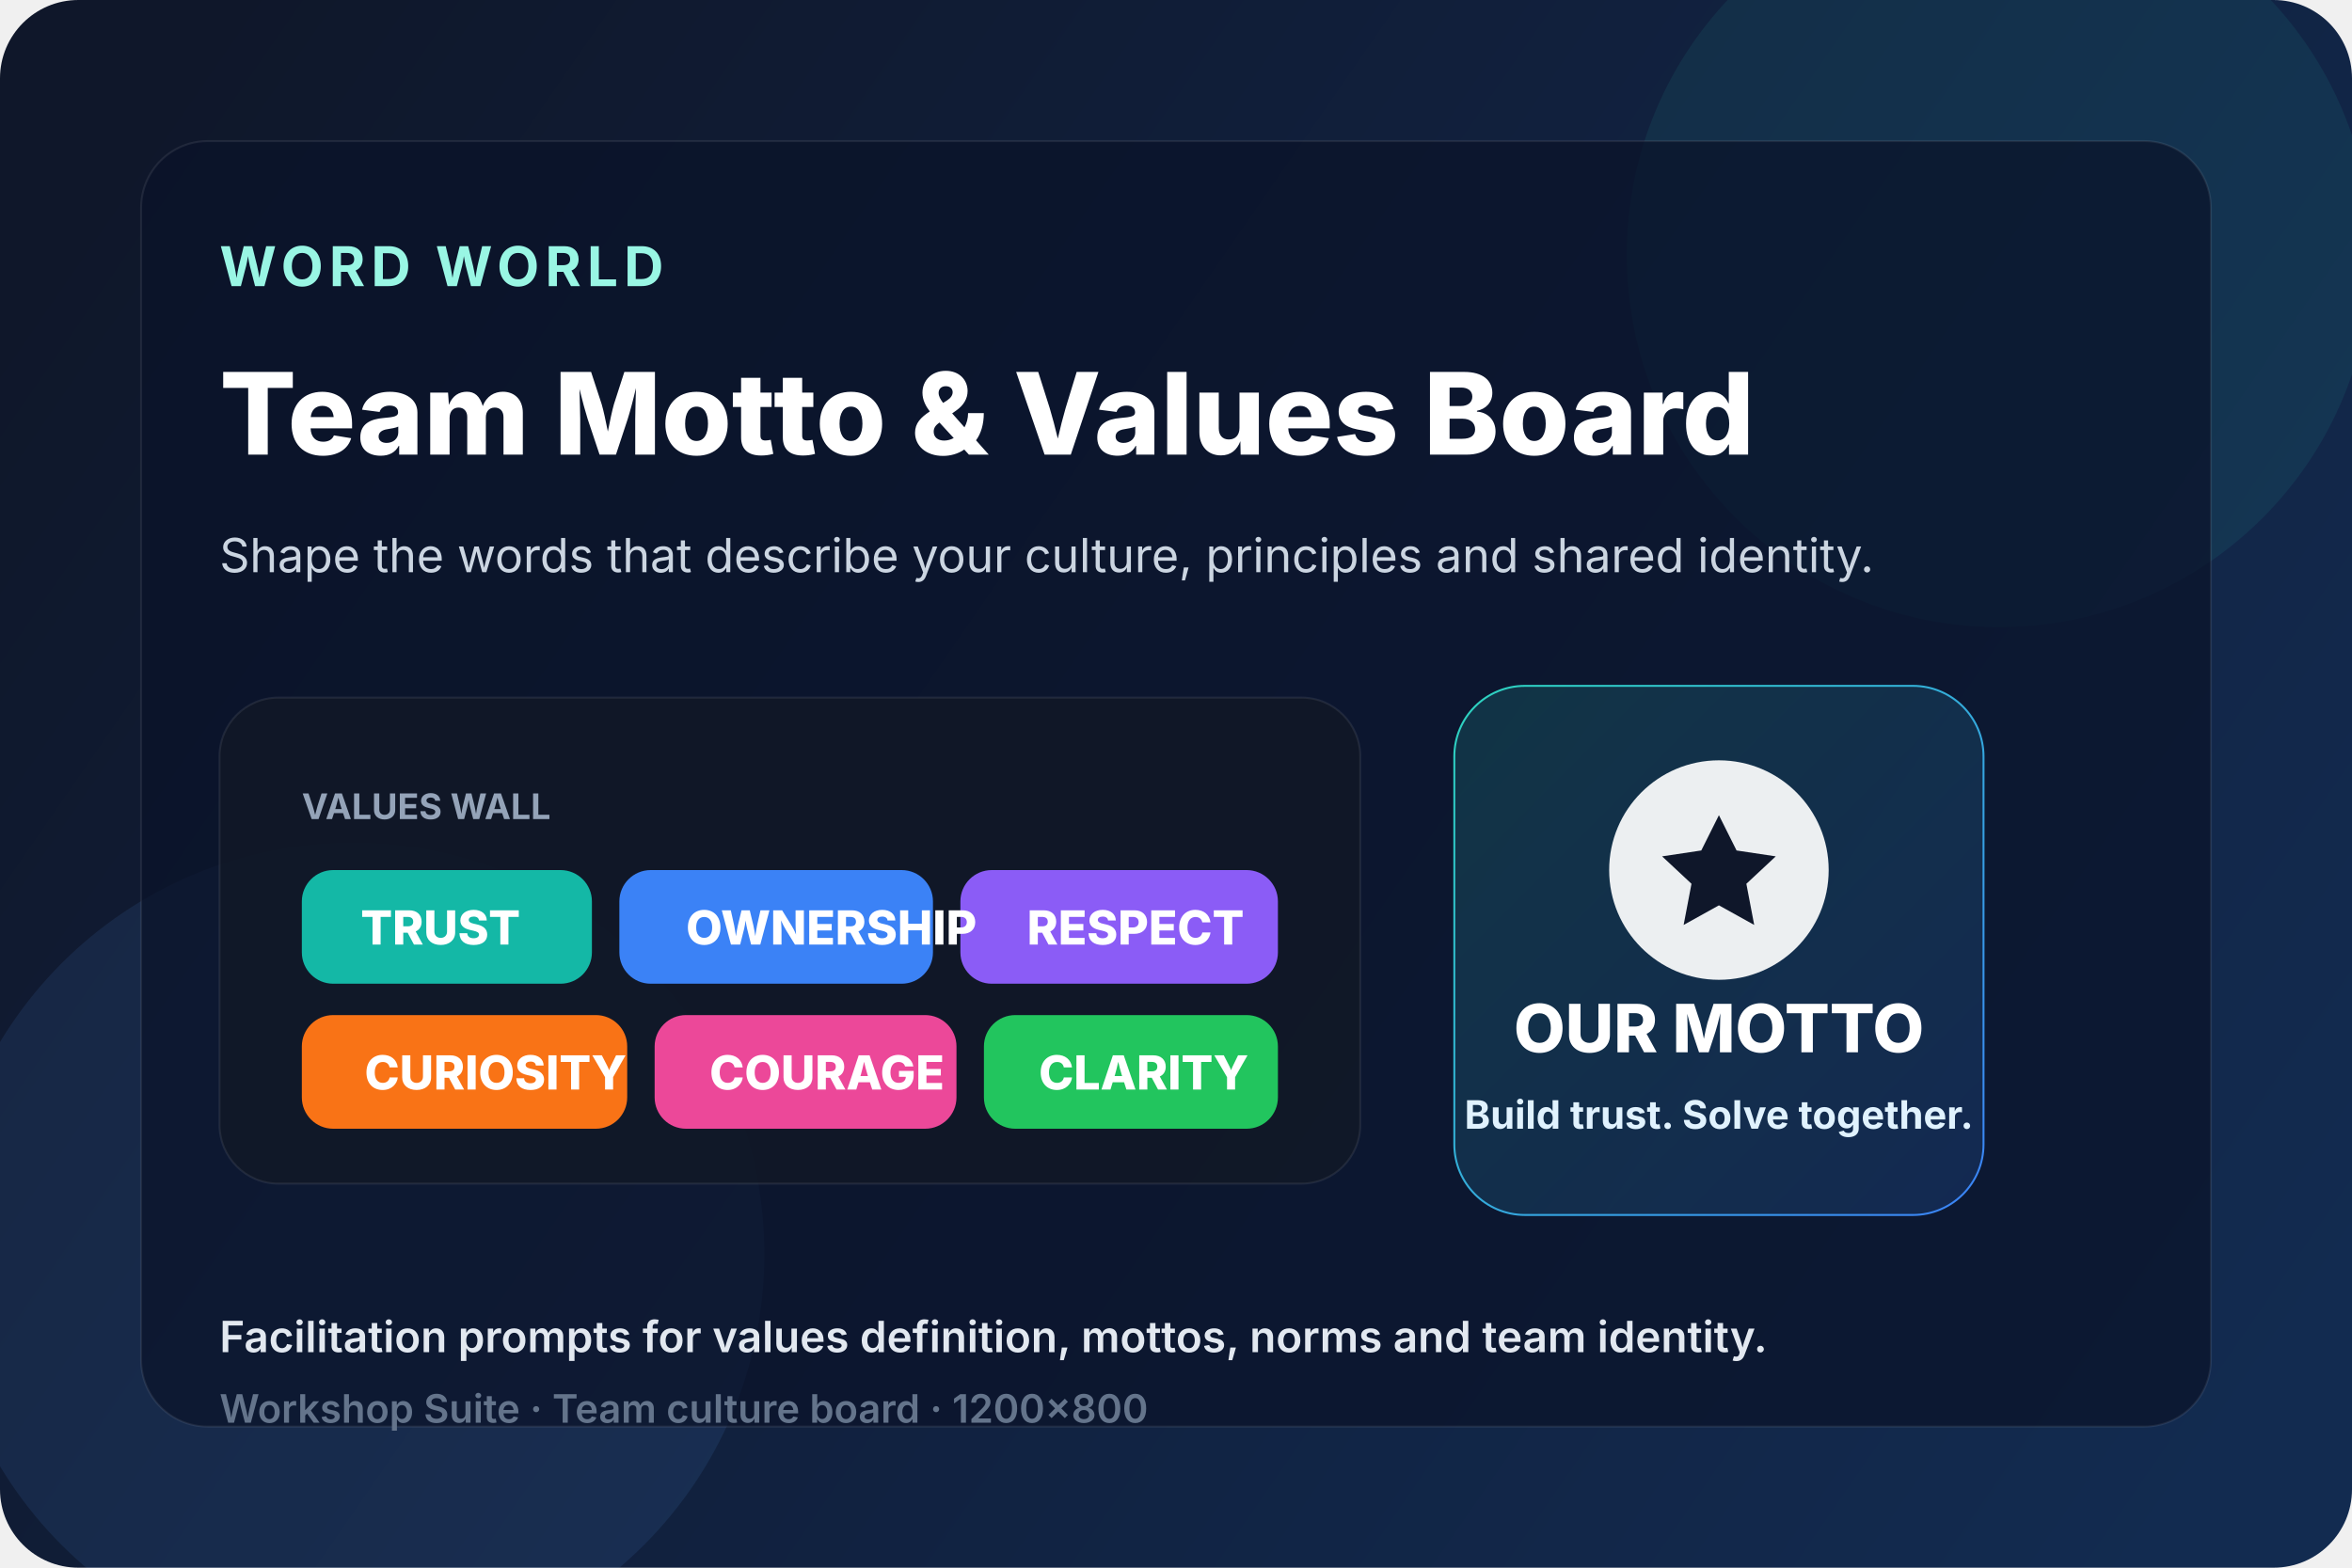
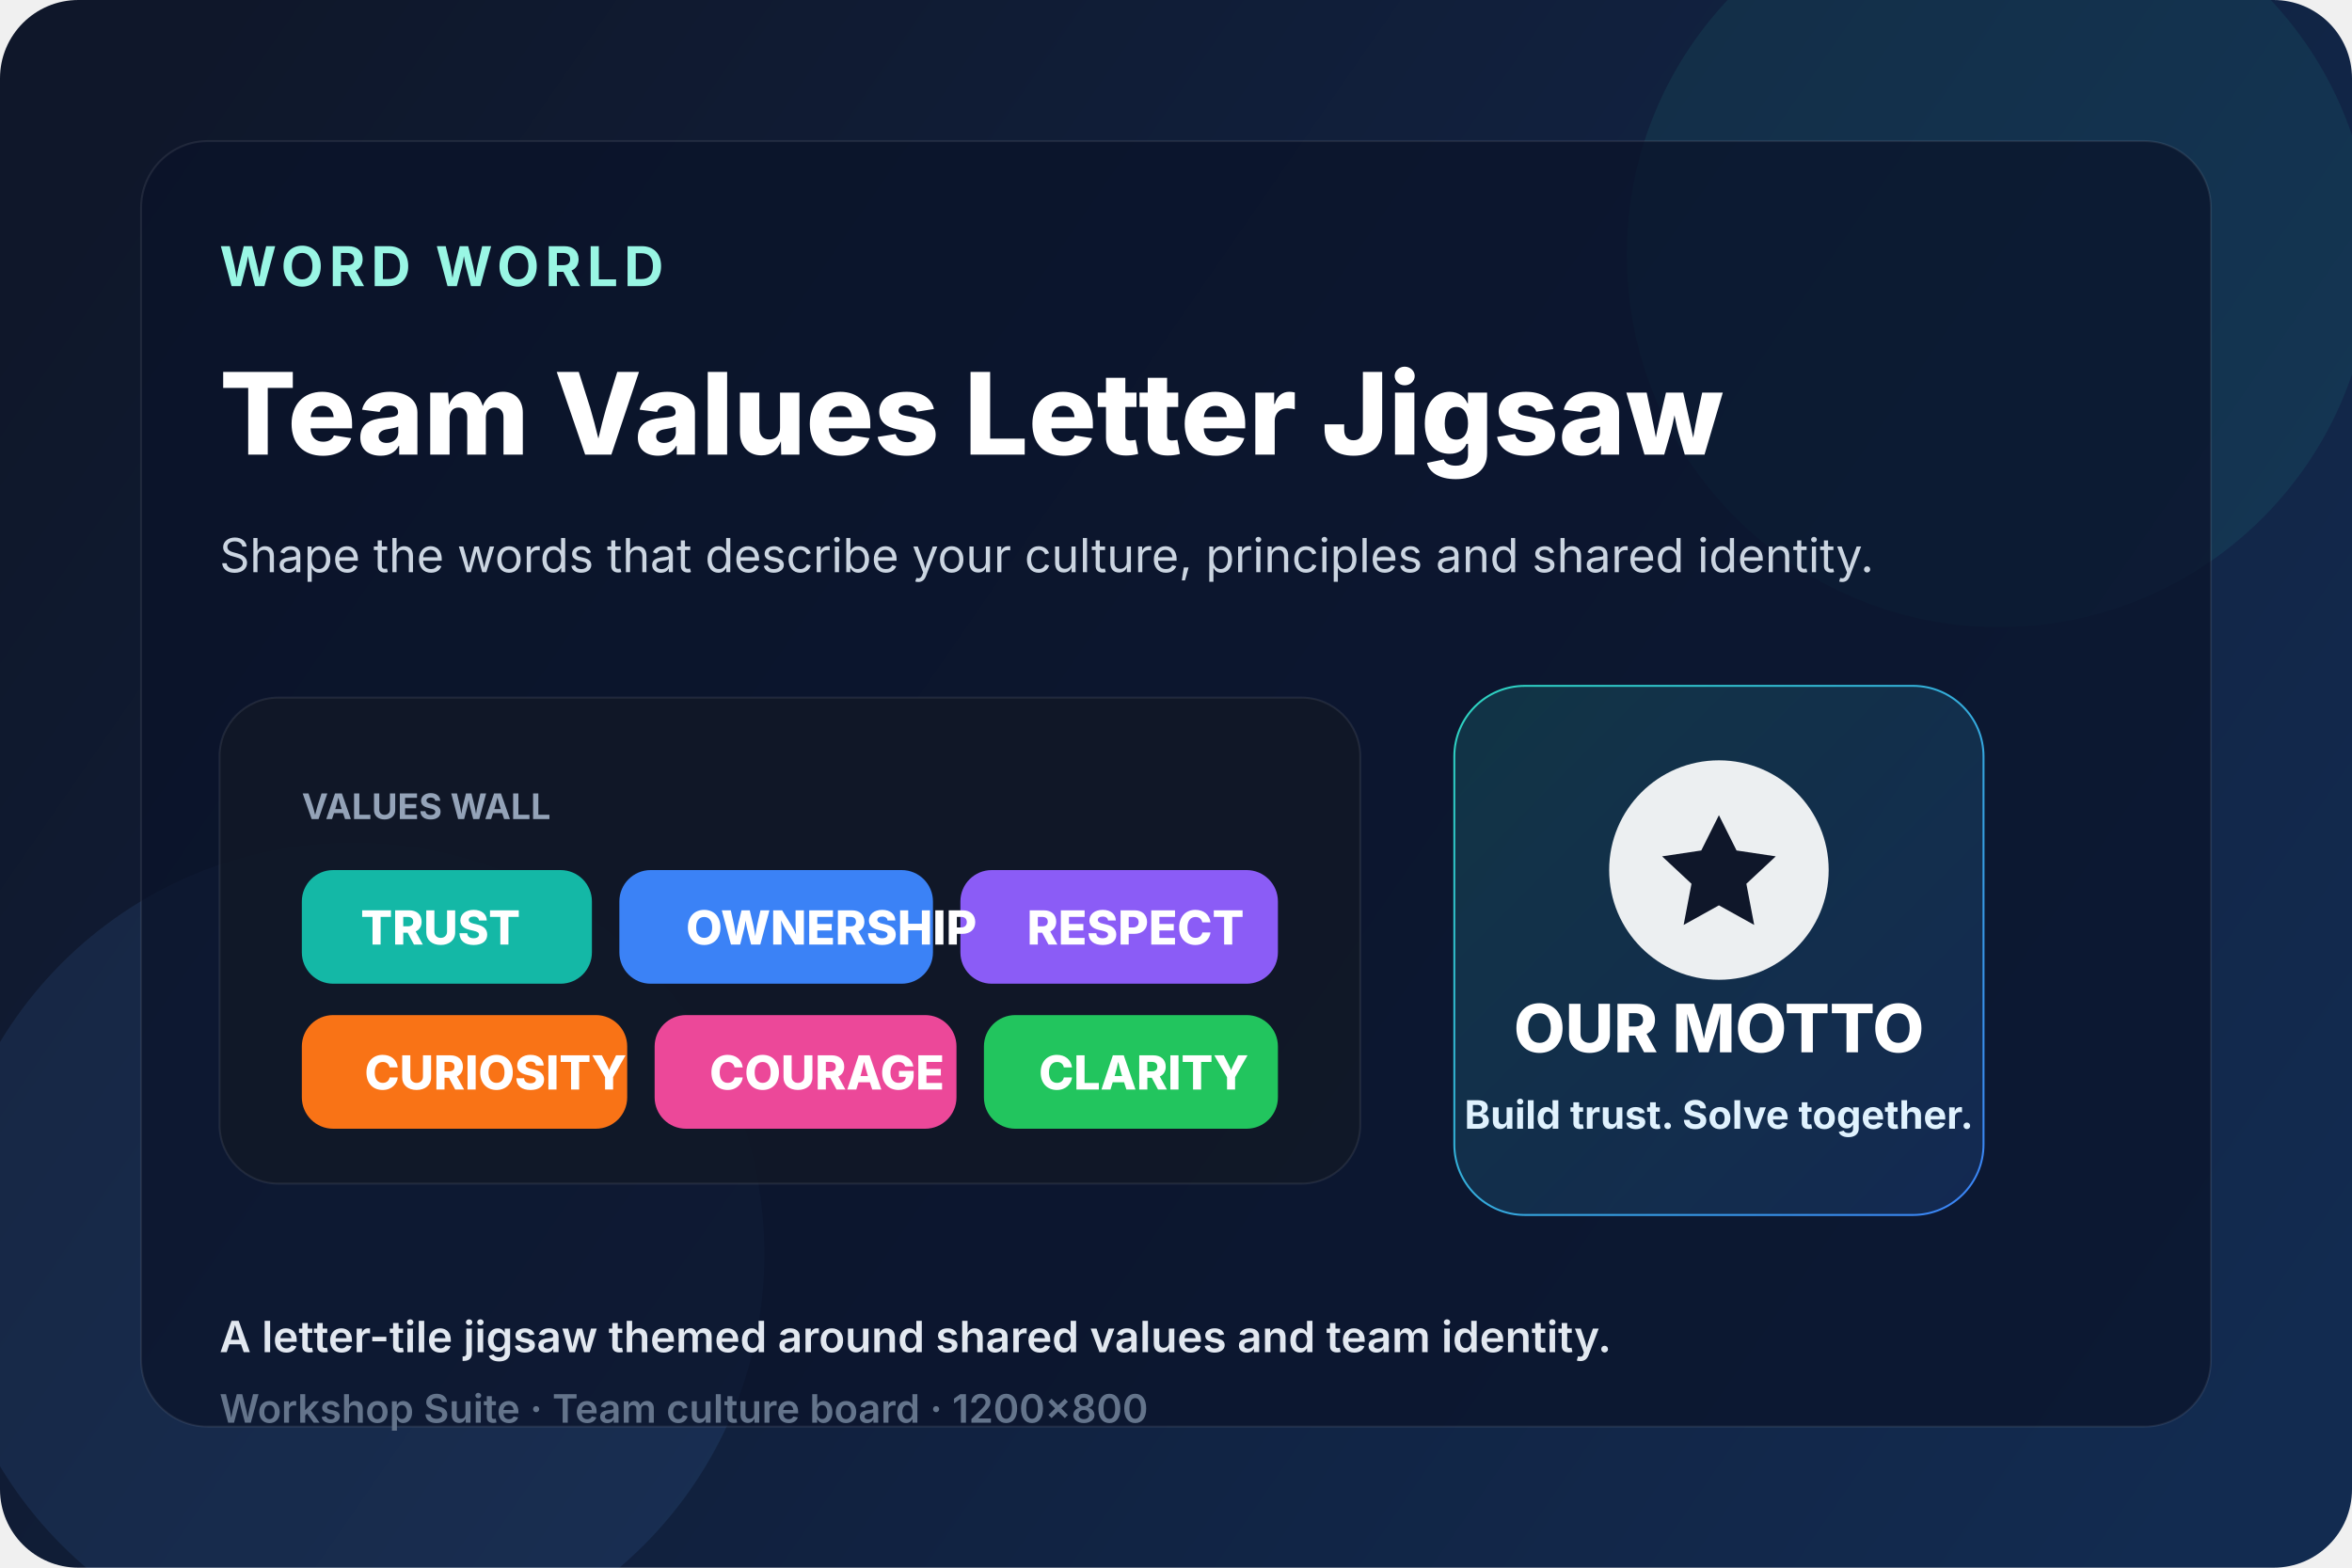
<svg xmlns="http://www.w3.org/2000/svg" width="1200" height="800" viewBox="0 0 1200 800" fill="none">
  <defs>
    <linearGradient id="bg" x1="80" y1="50" x2="1120" y2="770" gradientUnits="userSpaceOnUse">
      <stop stop-color="#0F172A" />
      <stop offset="0.52" stop-color="#11213F" />
      <stop offset="1" stop-color="#122B50" />
    </linearGradient>
    <linearGradient id="accent" x1="0" y1="0" x2="1" y2="1">
      <stop stop-color="#2DD4BF" />
      <stop offset="1" stop-color="#3B82F6" />
    </linearGradient>
  </defs>
  <rect width="1200" height="800" rx="40" fill="url(#bg)" />
  <circle cx="1020" cy="130" r="190" fill="#2DD4BF" fill-opacity="0.08" />
  <circle cx="180" cy="640" r="210" fill="#60A5FA" fill-opacity="0.10" />
  <rect x="72" y="72" width="1056" height="656" rx="34" fill="#0A1229" fill-opacity="0.72" stroke="white" stroke-opacity="0.08" />
  <text x="112" y="146" fill="#99F6E4" font-family="Inter, Arial, sans-serif" font-size="28" font-weight="700" letter-spacing="3">WORD WORLD</text>
-   <text x="112" y="232" fill="white" font-family="Sora, Inter, Arial, sans-serif" font-size="58" font-weight="800">Team Motto &amp; Values Board</text>
+   <text x="112" y="232" fill="white" font-family="Sora, Inter, Arial, sans-serif" font-size="58" font-weight="800">Team Values Letter Jigsaw</text>
  <text x="112" y="292" fill="#CBD5E1" font-family="Inter, Arial, sans-serif" font-size="24">Shape the words that describe your culture, principles and shared identity.</text>
  <g transform="translate(112 356)">
    <rect x="0" y="0" width="582" height="248" rx="30" fill="#111827" fill-opacity="0.84" stroke="white" stroke-opacity="0.08" />
    <text x="42" y="62" fill="#94A3B8" font-family="Inter, Arial, sans-serif" font-size="18" font-weight="700">VALUES WALL</text>
    <g>
      <rect x="42" y="88" width="148" height="58" rx="16" fill="#14B8A6" />
      <rect x="204" y="88" width="160" height="58" rx="16" fill="#3B82F6" />
      <rect x="378" y="88" width="162" height="58" rx="16" fill="#8B5CF6" />
      <rect x="42" y="162" width="166" height="58" rx="16" fill="#F97316" />
      <rect x="222" y="162" width="154" height="58" rx="16" fill="#EC4899" />
      <rect x="390" y="162" width="150" height="58" rx="16" fill="#22C55E" />
      <g fill="white" font-family="Inter, Arial, sans-serif" font-size="24" font-weight="800">
        <text x="72" y="126">TRUST</text>
        <text x="238" y="126">OWNERSHIP</text>
        <text x="412" y="126">RESPECT</text>
        <text x="74" y="200">CURIOSITY</text>
        <text x="250" y="200">COURAGE</text>
        <text x="418" y="200">CLARITY</text>
      </g>
    </g>
  </g>
  <g transform="translate(742 350)">
    <rect x="0" y="0" width="270" height="270" rx="36" fill="url(#accent)" fill-opacity="0.16" stroke="url(#accent)" />
    <circle cx="135" cy="94" r="56" fill="white" fill-opacity="0.92" />
    <path d="M135 66L144 84L164 87L149 101L153 122L135 112L117 122L121 101L106 87L126 84L135 66Z" fill="#0F172A" />
    <text x="135" y="187" fill="white" font-family="Sora, Inter, Arial, sans-serif" font-size="34" font-weight="800" text-anchor="middle">OUR MOTTO</text>
    <text x="135" y="226" fill="#E0F2FE" font-family="Inter, Arial, sans-serif" font-size="20" font-weight="700" text-anchor="middle">Build trust. Solve together.</text>
  </g>
-   <text x="112" y="690" fill="#E2E8F0" font-family="Inter, Arial, sans-serif" font-size="22" font-weight="600">Facilitation prompts for values definition, mottos, norms and team identity.</text>
+   <text x="112" y="690" fill="#E2E8F0" font-family="Inter, Arial, sans-serif" font-size="22" font-weight="600">A letter-tile jigsaw themed around shared values and team identity.</text>
  <text x="112" y="726" fill="#64748B" font-family="Inter, Arial, sans-serif" font-size="20" font-weight="600">Workshop Suite · Team culture board · 1200×800</text>
</svg>
